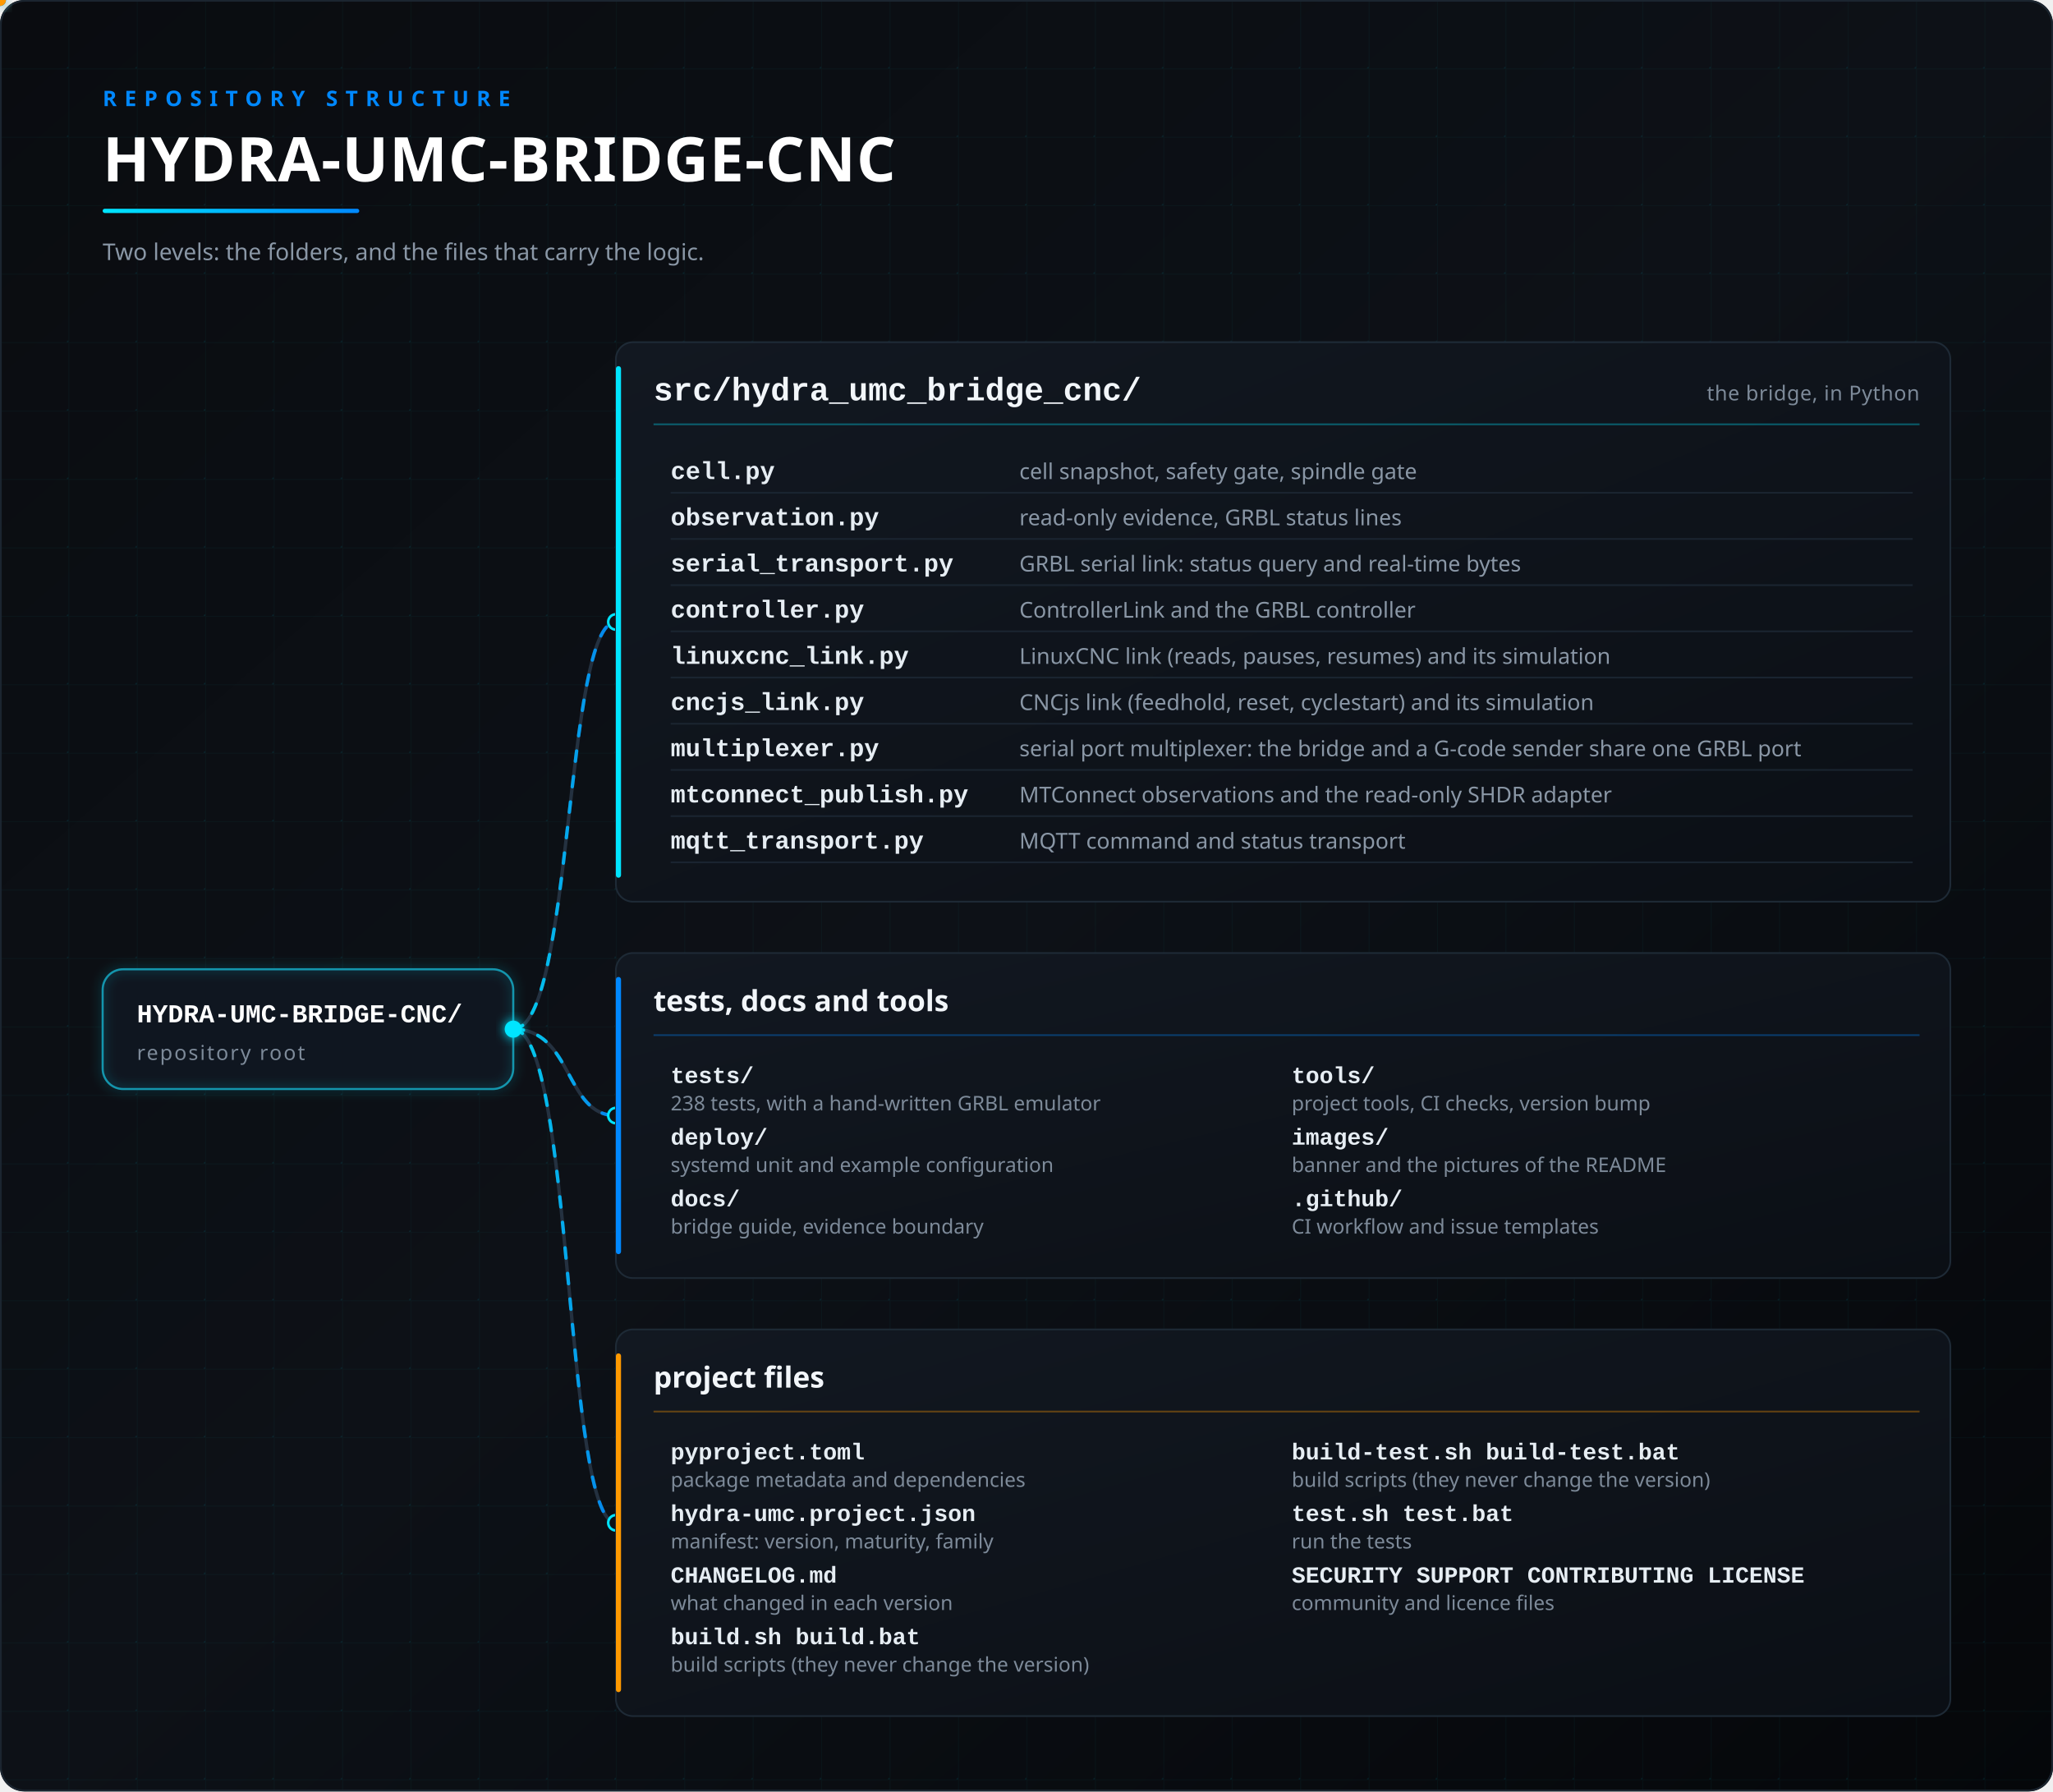
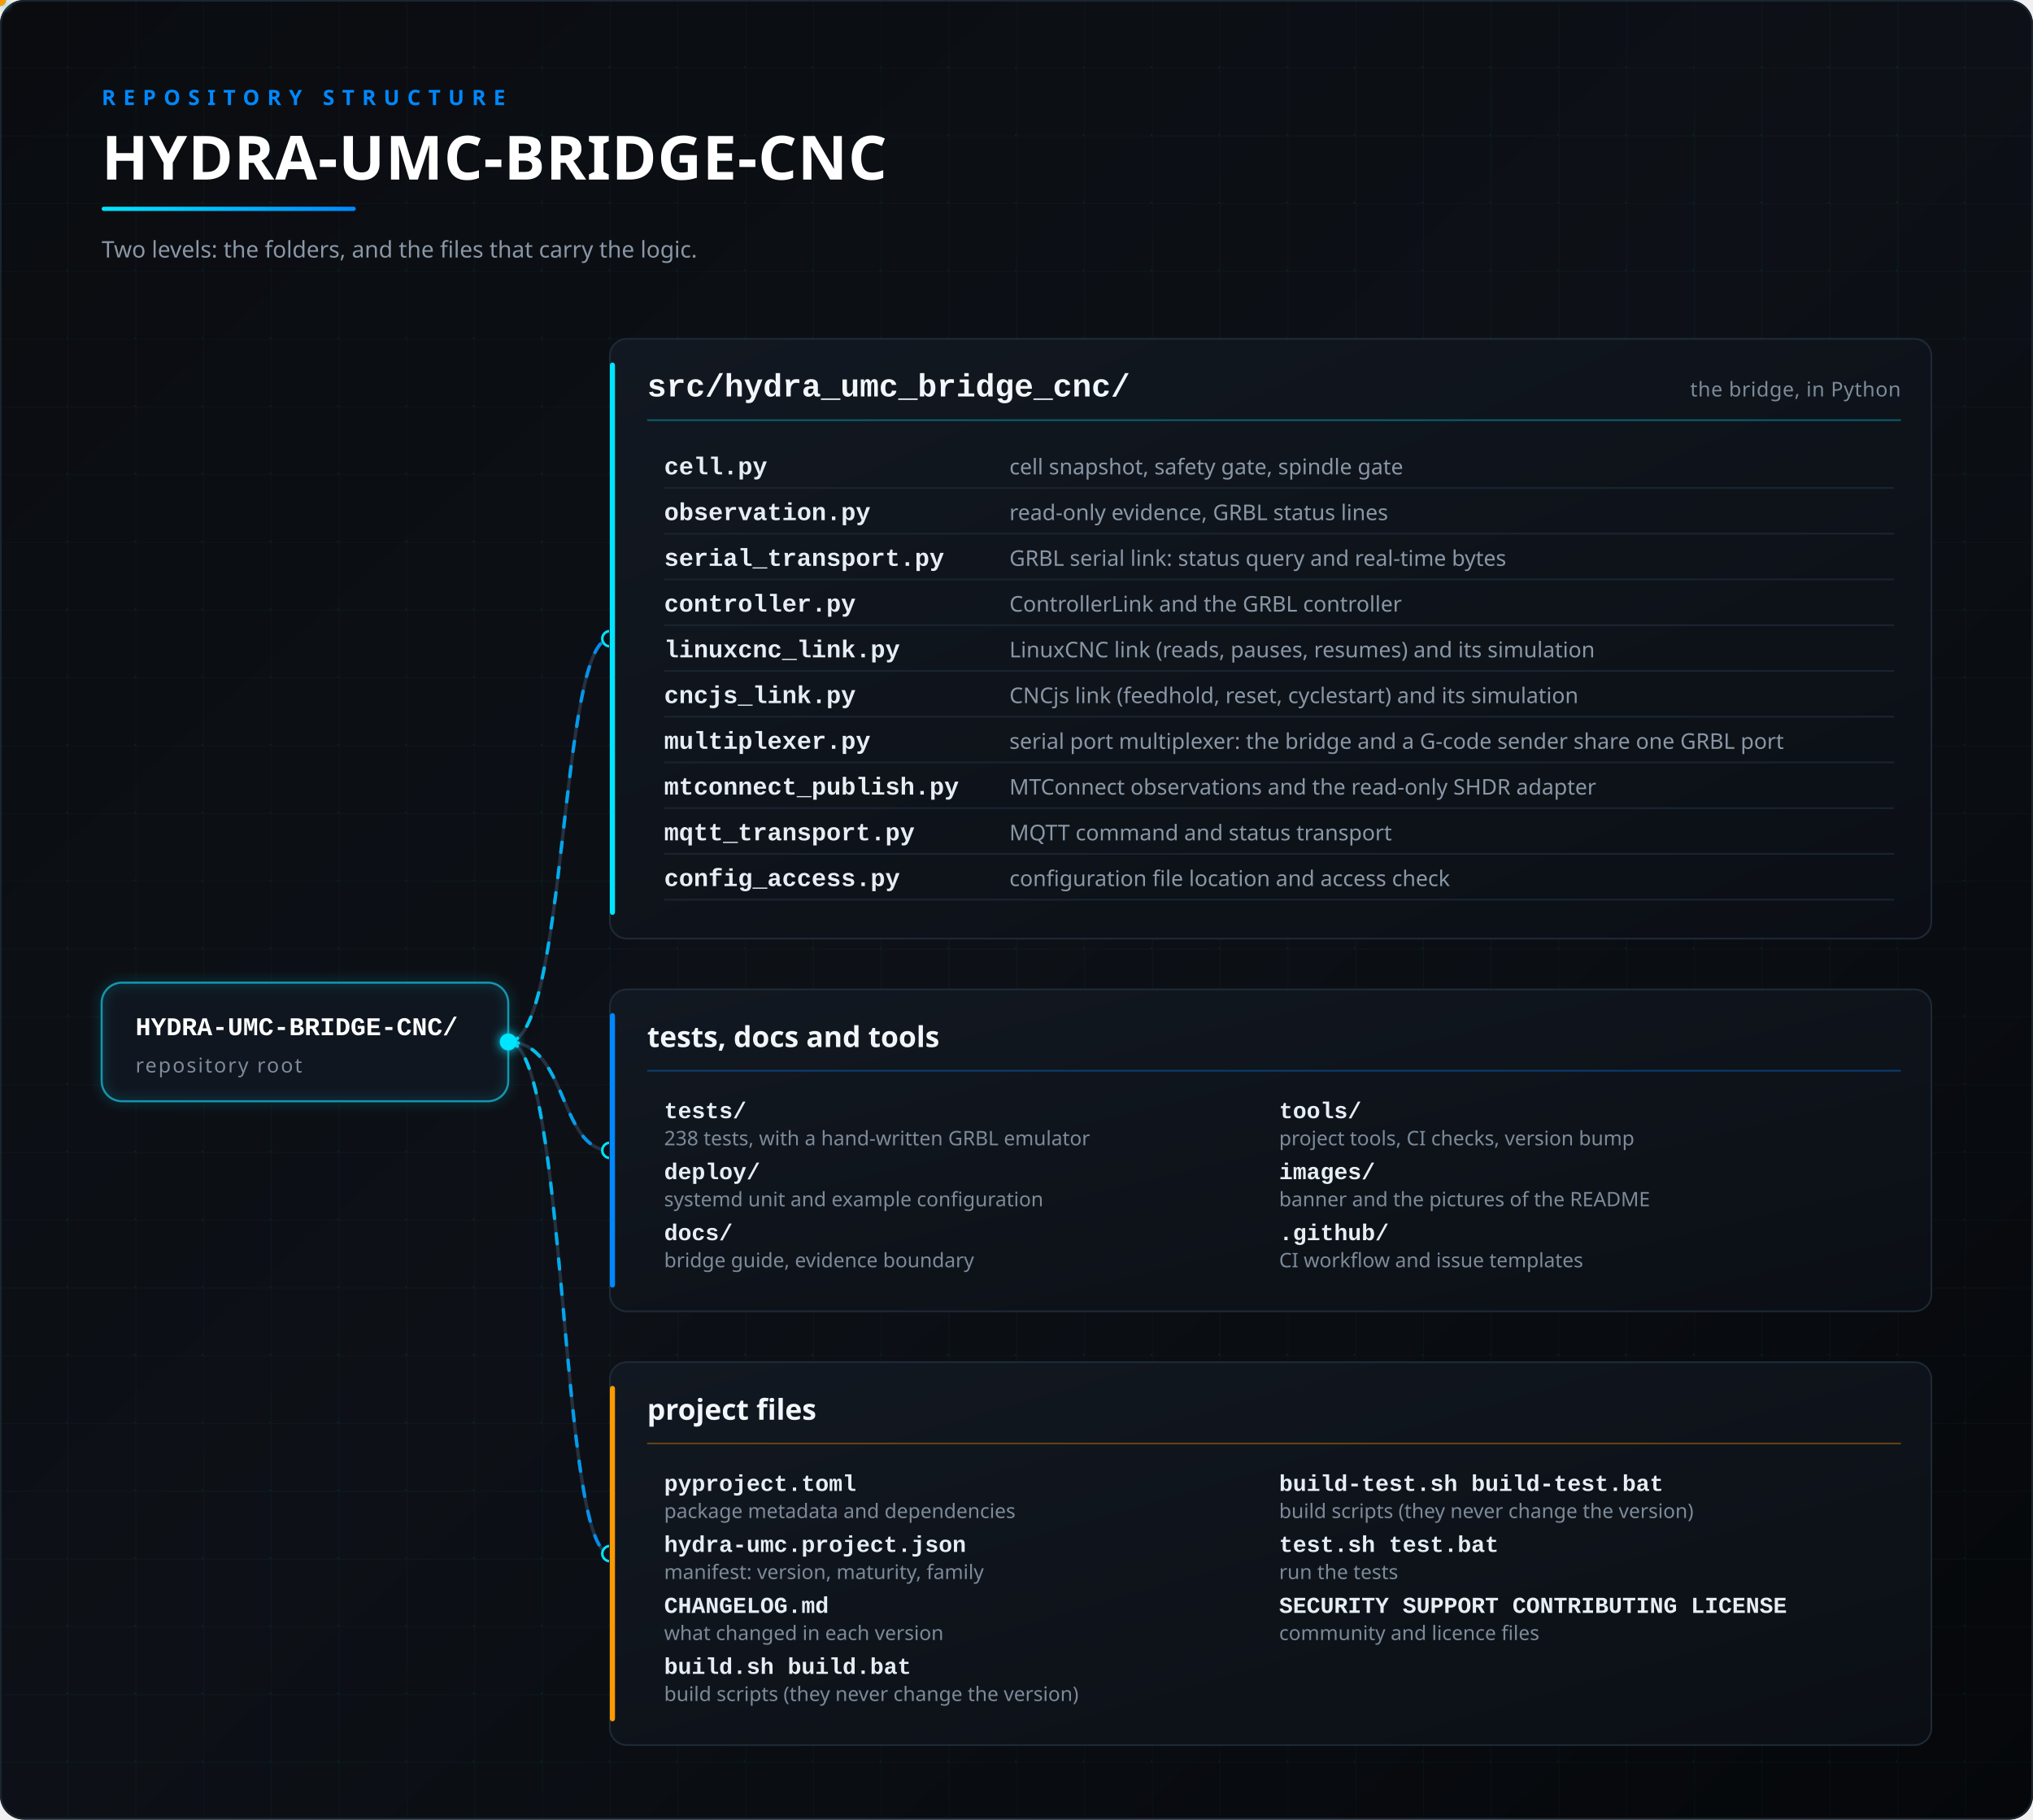
- <svg xmlns="http://www.w3.org/2000/svg" viewBox="0 0 1200 1047" width="100%" role="img" aria-labelledby="t d">
+ <svg xmlns="http://www.w3.org/2000/svg" viewBox="0 0 1200 1074" width="100%" role="img" aria-labelledby="t d">
  <defs>
    <linearGradient id="bg" x1="0" y1="0" x2="1" y2="1">
      <stop offset="0" stop-color="#0A0C10" />
      <stop offset="0.5" stop-color="#0D1117" />
      <stop offset="1" stop-color="#05070A" />
    </linearGradient>
    <linearGradient id="card" x1="0" y1="0" x2="1" y2="1">
      <stop offset="0" stop-color="#121821" />
      <stop offset="1" stop-color="#0B0F15" />
    </linearGradient>
    <linearGradient id="line" x1="0" y1="0" x2="1" y2="0">
      <stop offset="0" stop-color="#00E5FF" />
      <stop offset="1" stop-color="#0088FF" />
    </linearGradient>
    <filter id="glow" x="-50%" y="-50%" width="200%" height="200%">
      <feGaussianBlur stdDeviation="3" result="b" />
      <feMerge>
        <feMergeNode in="b" />
        <feMergeNode in="SourceGraphic" />
      </feMerge>
    </filter>
    <pattern id="grid" width="40" height="40" patternUnits="userSpaceOnUse">
      <path d="M40 0H0V40" fill="none" stroke="#00E5FF" stroke-opacity="0.035" />
      <circle cx="40" cy="40" r="1" fill="#00E5FF" fill-opacity="0.09" />
    </pattern>
  </defs>
-   <rect width="1200" height="1047" rx="14" fill="url(#bg)" />
-   <rect width="1200" height="1047" rx="14" fill="url(#grid)" />
-   <rect x="0.5" y="0.5" width="1199" height="1046" rx="14" fill="none" stroke="#1B2530" />
+   <rect width="1200" height="1074" rx="14" fill="url(#bg)" />
+   <rect width="1200" height="1074" rx="14" fill="url(#grid)" />
+   <rect x="0.5" y="0.5" width="1199" height="1073" rx="14" fill="none" stroke="#1B2530" />
  <text x="60" y="62" font-family="'Segoe UI','Noto Sans','Noto Sans CJK SC','Microsoft YaHei','Yu Gothic','Helvetica Neue',Helvetica,Arial,sans-serif" font-size="12.5" font-weight="600" fill="#0088FF" text-anchor="start" letter-spacing="4.5">REPOSITORY STRUCTURE</text>
  <text x="60" y="106" font-family="'Segoe UI','Noto Sans','Noto Sans CJK SC','Microsoft YaHei','Yu Gothic','Helvetica Neue',Helvetica,Arial,sans-serif" font-size="36" font-weight="700" fill="#FFFFFF" text-anchor="start" letter-spacing="0.5">HYDRA-UMC-BRIDGE-CNC</text>
  <rect x="60" y="122" width="150" height="2.5" rx="1.25" fill="url(#line)">
    <animate attributeName="width" values="40;150;150" keyTimes="0;0.4;1" dur="3s" repeatCount="indefinite" />
  </rect>
  <text x="60" y="152" font-family="'Segoe UI','Noto Sans','Noto Sans CJK SC','Microsoft YaHei','Yu Gothic','Helvetica Neue',Helvetica,Arial,sans-serif" font-size="13.5" font-weight="400" fill="#8A97A6" text-anchor="start">Two levels: the folders, and the files that carry the logic.</text>
-   <path id="c0" d="M300,601.5 C335,601.5 330,363.5 360,363.5" fill="none" stroke="#243140" stroke-width="2" />
-   <path d="M300,601.5 C335,601.5 330,363.5 360,363.5" fill="none" stroke="url(#line)" stroke-width="2" stroke-linecap="round" stroke-dasharray="6 9" opacity="0.9">
+   <path id="c0" d="M300,615 C335,615 330,377 360,377" fill="none" stroke="#243140" stroke-width="2" />
+   <path d="M300,615 C335,615 330,377 360,377" fill="none" stroke="url(#line)" stroke-width="2" stroke-linecap="round" stroke-dasharray="6 9" opacity="0.9">
    <animate attributeName="stroke-dashoffset" from="0" to="-30" dur="1.6s" repeatCount="indefinite" />
  </path>
-   <circle cx="360" cy="363.5" r="4.5" fill="#0D1117" stroke="#00E5FF" stroke-width="1.5" />
-   <path id="c1" d="M300,601.5 C335,601.5 330,652 360,652" fill="none" stroke="#243140" stroke-width="2" />
-   <path d="M300,601.5 C335,601.5 330,652 360,652" fill="none" stroke="url(#line)" stroke-width="2" stroke-linecap="round" stroke-dasharray="6 9" opacity="0.9">
+   <circle cx="360" cy="377" r="4.5" fill="#0D1117" stroke="#00E5FF" stroke-width="1.5" />
+   <path id="c1" d="M300,615 C335,615 330,679 360,679" fill="none" stroke="#243140" stroke-width="2" />
+   <path d="M300,615 C335,615 330,679 360,679" fill="none" stroke="url(#line)" stroke-width="2" stroke-linecap="round" stroke-dasharray="6 9" opacity="0.9">
    <animate attributeName="stroke-dashoffset" from="0" to="-30" dur="1.6s" repeatCount="indefinite" />
  </path>
-   <circle cx="360" cy="652" r="4.5" fill="#0D1117" stroke="#00E5FF" stroke-width="1.5" />
-   <path id="c2" d="M300,601.5 C335,601.5 330,890 360,890" fill="none" stroke="#243140" stroke-width="2" />
-   <path d="M300,601.5 C335,601.5 330,890 360,890" fill="none" stroke="url(#line)" stroke-width="2" stroke-linecap="round" stroke-dasharray="6 9" opacity="0.9">
+   <circle cx="360" cy="679" r="4.5" fill="#0D1117" stroke="#00E5FF" stroke-width="1.5" />
+   <path id="c2" d="M300,615 C335,615 330,917 360,917" fill="none" stroke="#243140" stroke-width="2" />
+   <path d="M300,615 C335,615 330,917 360,917" fill="none" stroke="url(#line)" stroke-width="2" stroke-linecap="round" stroke-dasharray="6 9" opacity="0.9">
    <animate attributeName="stroke-dashoffset" from="0" to="-30" dur="1.6s" repeatCount="indefinite" />
  </path>
-   <circle cx="360" cy="890" r="4.5" fill="#0D1117" stroke="#00E5FF" stroke-width="1.5" />
+   <circle cx="360" cy="917" r="4.5" fill="#0D1117" stroke="#00E5FF" stroke-width="1.5" />
  <circle r="3.5" fill="#00E5FF" filter="url(#glow)">
    <animateMotion dur="3.4s" repeatCount="indefinite">
      <mpath href="#c0" />
    </animateMotion>
  </circle>
  <circle r="3.5" fill="#0088FF" filter="url(#glow)">
    <animateMotion dur="4.2s" repeatCount="indefinite">
      <mpath href="#c1" />
    </animateMotion>
  </circle>
  <circle r="3.5" fill="#FF9900" filter="url(#glow)">
    <animateMotion dur="5.0s" repeatCount="indefinite">
      <mpath href="#c2" />
    </animateMotion>
  </circle>
-   <rect x="60" y="566.5" width="240" height="70" rx="12" fill="#0F1620" stroke="#2A3A4C" stroke-width="1.2" />
-   <rect x="60" y="566.5" width="240" height="70" rx="12" fill="none" stroke="#00E5FF" stroke-opacity="0.5" stroke-width="1.2" filter="url(#glow)">
+   <rect x="60" y="580" width="240" height="70" rx="12" fill="#0F1620" stroke="#2A3A4C" stroke-width="1.2" />
+   <rect x="60" y="580" width="240" height="70" rx="12" fill="none" stroke="#00E5FF" stroke-opacity="0.5" stroke-width="1.2" filter="url(#glow)">
    <animate attributeName="stroke-opacity" values="0.15;0.6;0.15" dur="3.6s" repeatCount="indefinite" />
  </rect>
-   <text x="80" y="597.5" font-family="'JetBrains Mono','Cascadia Code','SFMono-Regular',Consolas,'Liberation Mono',monospace" font-size="15.1" font-weight="700" fill="#FFFFFF" text-anchor="start">HYDRA-UMC-BRIDGE-CNC/</text>
-   <text x="80" y="619.5" font-family="'Segoe UI','Noto Sans','Noto Sans CJK SC','Microsoft YaHei','Yu Gothic','Helvetica Neue',Helvetica,Arial,sans-serif" font-size="12" font-weight="400" fill="#7D8A99" text-anchor="start" letter-spacing="1">repository root</text>
-   <circle cx="300" cy="601.5" r="5" fill="#00E5FF" filter="url(#glow)" />
-   <rect x="360" y="200" width="780" height="327" rx="10" fill="url(#card)" stroke="#1E2A36" stroke-width="1" />
-   <rect x="360" y="214" width="3" height="299" rx="1.5" fill="#00E5FF">
+   <text x="80" y="611" font-family="'JetBrains Mono','Cascadia Code','SFMono-Regular',Consolas,'Liberation Mono',monospace" font-size="15.1" font-weight="700" fill="#FFFFFF" text-anchor="start">HYDRA-UMC-BRIDGE-CNC/</text>
+   <text x="80" y="633" font-family="'Segoe UI','Noto Sans','Noto Sans CJK SC','Microsoft YaHei','Yu Gothic','Helvetica Neue',Helvetica,Arial,sans-serif" font-size="12" font-weight="400" fill="#7D8A99" text-anchor="start" letter-spacing="1">repository root</text>
+   <circle cx="300" cy="615" r="5" fill="#00E5FF" filter="url(#glow)" />
+   <rect x="360" y="200" width="780" height="354" rx="10" fill="url(#card)" stroke="#1E2A36" stroke-width="1" />
+   <rect x="360" y="214" width="3" height="326" rx="1.5" fill="#00E5FF">
    <animate attributeName="opacity" values="0.55;1;0.55" dur="4s" begin="0s" repeatCount="indefinite" />
  </rect>
  <text x="382" y="234" font-family="'JetBrains Mono','Cascadia Code','SFMono-Regular',Consolas,'Liberation Mono',monospace" font-size="19" font-weight="700" fill="#F2F6FA" text-anchor="start">src/hydra_umc_bridge_cnc/</text>
  <text x="1122" y="234" font-family="'Segoe UI','Noto Sans','Noto Sans CJK SC','Microsoft YaHei','Yu Gothic','Helvetica Neue',Helvetica,Arial,sans-serif" font-size="12" font-weight="400" fill="#7D8A99" text-anchor="end" letter-spacing="0.3">the bridge, in Python</text>
  <line x1="382" y1="248" x2="1122" y2="248" stroke="#00E5FF" stroke-opacity="0.35" stroke-width="1" />
  <text x="392" y="280" font-family="'JetBrains Mono','Cascadia Code','SFMono-Regular',Consolas,'Liberation Mono',monospace" font-size="14.5" font-weight="600" fill="#E6EDF3" text-anchor="start">cell.py</text>
  <text x="595.8" y="280" font-family="'Segoe UI','Noto Sans','Noto Sans CJK SC','Microsoft YaHei','Yu Gothic','Helvetica Neue',Helvetica,Arial,sans-serif" font-size="12.8" font-weight="400" fill="#8A97A6" text-anchor="start">cell snapshot, safety gate, spindle gate</text>
  <line x1="392" y1="288" x2="1118" y2="288" stroke="#1A2430" stroke-width="1" />
  <text x="392" y="307" font-family="'JetBrains Mono','Cascadia Code','SFMono-Regular',Consolas,'Liberation Mono',monospace" font-size="14.5" font-weight="600" fill="#E6EDF3" text-anchor="start">observation.py</text>
  <text x="595.8" y="307" font-family="'Segoe UI','Noto Sans','Noto Sans CJK SC','Microsoft YaHei','Yu Gothic','Helvetica Neue',Helvetica,Arial,sans-serif" font-size="12.8" font-weight="400" fill="#8A97A6" text-anchor="start">read-only evidence, GRBL status lines</text>
  <line x1="392" y1="315" x2="1118" y2="315" stroke="#1A2430" stroke-width="1" />
  <text x="392" y="334" font-family="'JetBrains Mono','Cascadia Code','SFMono-Regular',Consolas,'Liberation Mono',monospace" font-size="14.5" font-weight="600" fill="#E6EDF3" text-anchor="start">serial_transport.py</text>
  <text x="595.8" y="334" font-family="'Segoe UI','Noto Sans','Noto Sans CJK SC','Microsoft YaHei','Yu Gothic','Helvetica Neue',Helvetica,Arial,sans-serif" font-size="12.8" font-weight="400" fill="#8A97A6" text-anchor="start">GRBL serial link: status query and real-time bytes</text>
  <line x1="392" y1="342" x2="1118" y2="342" stroke="#1A2430" stroke-width="1" />
  <text x="392" y="361" font-family="'JetBrains Mono','Cascadia Code','SFMono-Regular',Consolas,'Liberation Mono',monospace" font-size="14.5" font-weight="600" fill="#E6EDF3" text-anchor="start">controller.py</text>
  <text x="595.8" y="361" font-family="'Segoe UI','Noto Sans','Noto Sans CJK SC','Microsoft YaHei','Yu Gothic','Helvetica Neue',Helvetica,Arial,sans-serif" font-size="12.8" font-weight="400" fill="#8A97A6" text-anchor="start">ControllerLink and the GRBL controller</text>
  <line x1="392" y1="369" x2="1118" y2="369" stroke="#1A2430" stroke-width="1" />
  <text x="392" y="388" font-family="'JetBrains Mono','Cascadia Code','SFMono-Regular',Consolas,'Liberation Mono',monospace" font-size="14.5" font-weight="600" fill="#E6EDF3" text-anchor="start">linuxcnc_link.py</text>
  <text x="595.8" y="388" font-family="'Segoe UI','Noto Sans','Noto Sans CJK SC','Microsoft YaHei','Yu Gothic','Helvetica Neue',Helvetica,Arial,sans-serif" font-size="12.8" font-weight="400" fill="#8A97A6" text-anchor="start">LinuxCNC link (reads, pauses, resumes) and its simulation</text>
  <line x1="392" y1="396" x2="1118" y2="396" stroke="#1A2430" stroke-width="1" />
  <text x="392" y="415" font-family="'JetBrains Mono','Cascadia Code','SFMono-Regular',Consolas,'Liberation Mono',monospace" font-size="14.5" font-weight="600" fill="#E6EDF3" text-anchor="start">cncjs_link.py</text>
  <text x="595.8" y="415" font-family="'Segoe UI','Noto Sans','Noto Sans CJK SC','Microsoft YaHei','Yu Gothic','Helvetica Neue',Helvetica,Arial,sans-serif" font-size="12.8" font-weight="400" fill="#8A97A6" text-anchor="start">CNCjs link (feedhold, reset, cyclestart) and its simulation</text>
  <line x1="392" y1="423" x2="1118" y2="423" stroke="#1A2430" stroke-width="1" />
  <text x="392" y="442" font-family="'JetBrains Mono','Cascadia Code','SFMono-Regular',Consolas,'Liberation Mono',monospace" font-size="14.5" font-weight="600" fill="#E6EDF3" text-anchor="start">multiplexer.py</text>
  <text x="595.8" y="442" font-family="'Segoe UI','Noto Sans','Noto Sans CJK SC','Microsoft YaHei','Yu Gothic','Helvetica Neue',Helvetica,Arial,sans-serif" font-size="12.8" font-weight="400" fill="#8A97A6" text-anchor="start">serial port multiplexer: the bridge and a G-code sender share one GRBL port</text>
  <line x1="392" y1="450" x2="1118" y2="450" stroke="#1A2430" stroke-width="1" />
  <text x="392" y="469" font-family="'JetBrains Mono','Cascadia Code','SFMono-Regular',Consolas,'Liberation Mono',monospace" font-size="14.5" font-weight="600" fill="#E6EDF3" text-anchor="start">mtconnect_publish.py</text>
  <text x="595.8" y="469" font-family="'Segoe UI','Noto Sans','Noto Sans CJK SC','Microsoft YaHei','Yu Gothic','Helvetica Neue',Helvetica,Arial,sans-serif" font-size="12.8" font-weight="400" fill="#8A97A6" text-anchor="start">MTConnect observations and the read-only SHDR adapter</text>
  <line x1="392" y1="477" x2="1118" y2="477" stroke="#1A2430" stroke-width="1" />
  <text x="392" y="496" font-family="'JetBrains Mono','Cascadia Code','SFMono-Regular',Consolas,'Liberation Mono',monospace" font-size="14.5" font-weight="600" fill="#E6EDF3" text-anchor="start">mqtt_transport.py</text>
  <text x="595.8" y="496" font-family="'Segoe UI','Noto Sans','Noto Sans CJK SC','Microsoft YaHei','Yu Gothic','Helvetica Neue',Helvetica,Arial,sans-serif" font-size="12.8" font-weight="400" fill="#8A97A6" text-anchor="start">MQTT command and status transport</text>
  <line x1="392" y1="504" x2="1118" y2="504" stroke="#1A2430" stroke-width="1" />
-   <rect x="360" y="557" width="780" height="190" rx="10" fill="url(#card)" stroke="#1E2A36" stroke-width="1" />
-   <rect x="360" y="571" width="3" height="162" rx="1.5" fill="#0088FF">
+   <text x="392" y="523" font-family="'JetBrains Mono','Cascadia Code','SFMono-Regular',Consolas,'Liberation Mono',monospace" font-size="14.5" font-weight="600" fill="#E6EDF3" text-anchor="start">config_access.py</text>
+   <text x="595.8" y="523" font-family="'Segoe UI','Noto Sans','Noto Sans CJK SC','Microsoft YaHei','Yu Gothic','Helvetica Neue',Helvetica,Arial,sans-serif" font-size="12.8" font-weight="400" fill="#8A97A6" text-anchor="start">configuration file location and access check</text>
+   <line x1="392" y1="531" x2="1118" y2="531" stroke="#1A2430" stroke-width="1" />
+   <rect x="360" y="584" width="780" height="190" rx="10" fill="url(#card)" stroke="#1E2A36" stroke-width="1" />
+   <rect x="360" y="598" width="3" height="162" rx="1.5" fill="#0088FF">
    <animate attributeName="opacity" values="0.55;1;0.55" dur="4s" begin="0.6s" repeatCount="indefinite" />
  </rect>
-   <text x="382" y="591" font-family="'Segoe UI','Noto Sans','Noto Sans CJK SC','Microsoft YaHei','Yu Gothic','Helvetica Neue',Helvetica,Arial,sans-serif" font-size="17" font-weight="700" fill="#F2F6FA" text-anchor="start">tests, docs and tools</text>
-   <line x1="382" y1="605" x2="1122" y2="605" stroke="#0088FF" stroke-opacity="0.35" stroke-width="1" />
-   <text x="392" y="633" font-family="'JetBrains Mono','Cascadia Code','SFMono-Regular',Consolas,'Liberation Mono',monospace" font-size="13.5" font-weight="600" fill="#E6EDF3" text-anchor="start">tests/</text>
-   <text x="392" y="649" font-family="'Segoe UI','Noto Sans','Noto Sans CJK SC','Microsoft YaHei','Yu Gothic','Helvetica Neue',Helvetica,Arial,sans-serif" font-size="11.8" font-weight="400" fill="#7D8A99" text-anchor="start">238 tests, with a hand-written GRBL emulator</text>
-   <text x="392" y="669" font-family="'JetBrains Mono','Cascadia Code','SFMono-Regular',Consolas,'Liberation Mono',monospace" font-size="13.5" font-weight="600" fill="#E6EDF3" text-anchor="start">deploy/</text>
-   <text x="392" y="685" font-family="'Segoe UI','Noto Sans','Noto Sans CJK SC','Microsoft YaHei','Yu Gothic','Helvetica Neue',Helvetica,Arial,sans-serif" font-size="11.8" font-weight="400" fill="#7D8A99" text-anchor="start">systemd unit and example configuration</text>
-   <text x="392" y="705" font-family="'JetBrains Mono','Cascadia Code','SFMono-Regular',Consolas,'Liberation Mono',monospace" font-size="13.5" font-weight="600" fill="#E6EDF3" text-anchor="start">docs/</text>
-   <text x="392" y="721" font-family="'Segoe UI','Noto Sans','Noto Sans CJK SC','Microsoft YaHei','Yu Gothic','Helvetica Neue',Helvetica,Arial,sans-serif" font-size="11.8" font-weight="400" fill="#7D8A99" text-anchor="start">bridge guide, evidence boundary</text>
-   <text x="755" y="633" font-family="'JetBrains Mono','Cascadia Code','SFMono-Regular',Consolas,'Liberation Mono',monospace" font-size="13.5" font-weight="600" fill="#E6EDF3" text-anchor="start">tools/</text>
-   <text x="755" y="649" font-family="'Segoe UI','Noto Sans','Noto Sans CJK SC','Microsoft YaHei','Yu Gothic','Helvetica Neue',Helvetica,Arial,sans-serif" font-size="11.8" font-weight="400" fill="#7D8A99" text-anchor="start">project tools, CI checks, version bump</text>
-   <text x="755" y="669" font-family="'JetBrains Mono','Cascadia Code','SFMono-Regular',Consolas,'Liberation Mono',monospace" font-size="13.5" font-weight="600" fill="#E6EDF3" text-anchor="start">images/</text>
-   <text x="755" y="685" font-family="'Segoe UI','Noto Sans','Noto Sans CJK SC','Microsoft YaHei','Yu Gothic','Helvetica Neue',Helvetica,Arial,sans-serif" font-size="11.8" font-weight="400" fill="#7D8A99" text-anchor="start">banner and the pictures of the README</text>
-   <text x="755" y="705" font-family="'JetBrains Mono','Cascadia Code','SFMono-Regular',Consolas,'Liberation Mono',monospace" font-size="13.5" font-weight="600" fill="#E6EDF3" text-anchor="start">.github/</text>
-   <text x="755" y="721" font-family="'Segoe UI','Noto Sans','Noto Sans CJK SC','Microsoft YaHei','Yu Gothic','Helvetica Neue',Helvetica,Arial,sans-serif" font-size="11.8" font-weight="400" fill="#7D8A99" text-anchor="start">CI workflow and issue templates</text>
-   <rect x="360" y="777" width="780" height="226" rx="10" fill="url(#card)" stroke="#1E2A36" stroke-width="1" />
-   <rect x="360" y="791" width="3" height="198" rx="1.5" fill="#FF9900">
+   <text x="382" y="618" font-family="'Segoe UI','Noto Sans','Noto Sans CJK SC','Microsoft YaHei','Yu Gothic','Helvetica Neue',Helvetica,Arial,sans-serif" font-size="17" font-weight="700" fill="#F2F6FA" text-anchor="start">tests, docs and tools</text>
+   <line x1="382" y1="632" x2="1122" y2="632" stroke="#0088FF" stroke-opacity="0.35" stroke-width="1" />
+   <text x="392" y="660" font-family="'JetBrains Mono','Cascadia Code','SFMono-Regular',Consolas,'Liberation Mono',monospace" font-size="13.5" font-weight="600" fill="#E6EDF3" text-anchor="start">tests/</text>
+   <text x="392" y="676" font-family="'Segoe UI','Noto Sans','Noto Sans CJK SC','Microsoft YaHei','Yu Gothic','Helvetica Neue',Helvetica,Arial,sans-serif" font-size="11.8" font-weight="400" fill="#7D8A99" text-anchor="start">238 tests, with a hand-written GRBL emulator</text>
+   <text x="392" y="696" font-family="'JetBrains Mono','Cascadia Code','SFMono-Regular',Consolas,'Liberation Mono',monospace" font-size="13.5" font-weight="600" fill="#E6EDF3" text-anchor="start">deploy/</text>
+   <text x="392" y="712" font-family="'Segoe UI','Noto Sans','Noto Sans CJK SC','Microsoft YaHei','Yu Gothic','Helvetica Neue',Helvetica,Arial,sans-serif" font-size="11.8" font-weight="400" fill="#7D8A99" text-anchor="start">systemd unit and example configuration</text>
+   <text x="392" y="732" font-family="'JetBrains Mono','Cascadia Code','SFMono-Regular',Consolas,'Liberation Mono',monospace" font-size="13.5" font-weight="600" fill="#E6EDF3" text-anchor="start">docs/</text>
+   <text x="392" y="748" font-family="'Segoe UI','Noto Sans','Noto Sans CJK SC','Microsoft YaHei','Yu Gothic','Helvetica Neue',Helvetica,Arial,sans-serif" font-size="11.8" font-weight="400" fill="#7D8A99" text-anchor="start">bridge guide, evidence boundary</text>
+   <text x="755" y="660" font-family="'JetBrains Mono','Cascadia Code','SFMono-Regular',Consolas,'Liberation Mono',monospace" font-size="13.5" font-weight="600" fill="#E6EDF3" text-anchor="start">tools/</text>
+   <text x="755" y="676" font-family="'Segoe UI','Noto Sans','Noto Sans CJK SC','Microsoft YaHei','Yu Gothic','Helvetica Neue',Helvetica,Arial,sans-serif" font-size="11.8" font-weight="400" fill="#7D8A99" text-anchor="start">project tools, CI checks, version bump</text>
+   <text x="755" y="696" font-family="'JetBrains Mono','Cascadia Code','SFMono-Regular',Consolas,'Liberation Mono',monospace" font-size="13.5" font-weight="600" fill="#E6EDF3" text-anchor="start">images/</text>
+   <text x="755" y="712" font-family="'Segoe UI','Noto Sans','Noto Sans CJK SC','Microsoft YaHei','Yu Gothic','Helvetica Neue',Helvetica,Arial,sans-serif" font-size="11.8" font-weight="400" fill="#7D8A99" text-anchor="start">banner and the pictures of the README</text>
+   <text x="755" y="732" font-family="'JetBrains Mono','Cascadia Code','SFMono-Regular',Consolas,'Liberation Mono',monospace" font-size="13.5" font-weight="600" fill="#E6EDF3" text-anchor="start">.github/</text>
+   <text x="755" y="748" font-family="'Segoe UI','Noto Sans','Noto Sans CJK SC','Microsoft YaHei','Yu Gothic','Helvetica Neue',Helvetica,Arial,sans-serif" font-size="11.8" font-weight="400" fill="#7D8A99" text-anchor="start">CI workflow and issue templates</text>
+   <rect x="360" y="804" width="780" height="226" rx="10" fill="url(#card)" stroke="#1E2A36" stroke-width="1" />
+   <rect x="360" y="818" width="3" height="198" rx="1.5" fill="#FF9900">
    <animate attributeName="opacity" values="0.55;1;0.55" dur="4s" begin="1.2s" repeatCount="indefinite" />
  </rect>
-   <text x="382" y="811" font-family="'Segoe UI','Noto Sans','Noto Sans CJK SC','Microsoft YaHei','Yu Gothic','Helvetica Neue',Helvetica,Arial,sans-serif" font-size="17" font-weight="700" fill="#F2F6FA" text-anchor="start">project files</text>
-   <line x1="382" y1="825" x2="1122" y2="825" stroke="#FF9900" stroke-opacity="0.35" stroke-width="1" />
-   <text x="392" y="853" font-family="'JetBrains Mono','Cascadia Code','SFMono-Regular',Consolas,'Liberation Mono',monospace" font-size="13.5" font-weight="600" fill="#E6EDF3" text-anchor="start">pyproject.toml</text>
-   <text x="392" y="869" font-family="'Segoe UI','Noto Sans','Noto Sans CJK SC','Microsoft YaHei','Yu Gothic','Helvetica Neue',Helvetica,Arial,sans-serif" font-size="11.8" font-weight="400" fill="#7D8A99" text-anchor="start">package metadata and dependencies</text>
-   <text x="392" y="889" font-family="'JetBrains Mono','Cascadia Code','SFMono-Regular',Consolas,'Liberation Mono',monospace" font-size="13.5" font-weight="600" fill="#E6EDF3" text-anchor="start">hydra-umc.project.json</text>
-   <text x="392" y="905" font-family="'Segoe UI','Noto Sans','Noto Sans CJK SC','Microsoft YaHei','Yu Gothic','Helvetica Neue',Helvetica,Arial,sans-serif" font-size="11.8" font-weight="400" fill="#7D8A99" text-anchor="start">manifest: version, maturity, family</text>
-   <text x="392" y="925" font-family="'JetBrains Mono','Cascadia Code','SFMono-Regular',Consolas,'Liberation Mono',monospace" font-size="13.5" font-weight="600" fill="#E6EDF3" text-anchor="start">CHANGELOG.md</text>
-   <text x="392" y="941" font-family="'Segoe UI','Noto Sans','Noto Sans CJK SC','Microsoft YaHei','Yu Gothic','Helvetica Neue',Helvetica,Arial,sans-serif" font-size="11.8" font-weight="400" fill="#7D8A99" text-anchor="start">what changed in each version</text>
-   <text x="392" y="961" font-family="'JetBrains Mono','Cascadia Code','SFMono-Regular',Consolas,'Liberation Mono',monospace" font-size="13.5" font-weight="600" fill="#E6EDF3" text-anchor="start">build.sh  build.bat</text>
-   <text x="392" y="977" font-family="'Segoe UI','Noto Sans','Noto Sans CJK SC','Microsoft YaHei','Yu Gothic','Helvetica Neue',Helvetica,Arial,sans-serif" font-size="11.8" font-weight="400" fill="#7D8A99" text-anchor="start">build scripts (they never change the version)</text>
-   <text x="755" y="853" font-family="'JetBrains Mono','Cascadia Code','SFMono-Regular',Consolas,'Liberation Mono',monospace" font-size="13.5" font-weight="600" fill="#E6EDF3" text-anchor="start">build-test.sh  build-test.bat</text>
-   <text x="755" y="869" font-family="'Segoe UI','Noto Sans','Noto Sans CJK SC','Microsoft YaHei','Yu Gothic','Helvetica Neue',Helvetica,Arial,sans-serif" font-size="11.8" font-weight="400" fill="#7D8A99" text-anchor="start">build scripts (they never change the version)</text>
-   <text x="755" y="889" font-family="'JetBrains Mono','Cascadia Code','SFMono-Regular',Consolas,'Liberation Mono',monospace" font-size="13.5" font-weight="600" fill="#E6EDF3" text-anchor="start">test.sh  test.bat</text>
-   <text x="755" y="905" font-family="'Segoe UI','Noto Sans','Noto Sans CJK SC','Microsoft YaHei','Yu Gothic','Helvetica Neue',Helvetica,Arial,sans-serif" font-size="11.8" font-weight="400" fill="#7D8A99" text-anchor="start">run the tests</text>
-   <text x="755" y="925" font-family="'JetBrains Mono','Cascadia Code','SFMono-Regular',Consolas,'Liberation Mono',monospace" font-size="13.5" font-weight="600" fill="#E6EDF3" text-anchor="start">SECURITY  SUPPORT  CONTRIBUTING  LICENSE</text>
-   <text x="755" y="941" font-family="'Segoe UI','Noto Sans','Noto Sans CJK SC','Microsoft YaHei','Yu Gothic','Helvetica Neue',Helvetica,Arial,sans-serif" font-size="11.8" font-weight="400" fill="#7D8A99" text-anchor="start">community and licence files</text>
+   <text x="382" y="838" font-family="'Segoe UI','Noto Sans','Noto Sans CJK SC','Microsoft YaHei','Yu Gothic','Helvetica Neue',Helvetica,Arial,sans-serif" font-size="17" font-weight="700" fill="#F2F6FA" text-anchor="start">project files</text>
+   <line x1="382" y1="852" x2="1122" y2="852" stroke="#FF9900" stroke-opacity="0.35" stroke-width="1" />
+   <text x="392" y="880" font-family="'JetBrains Mono','Cascadia Code','SFMono-Regular',Consolas,'Liberation Mono',monospace" font-size="13.5" font-weight="600" fill="#E6EDF3" text-anchor="start">pyproject.toml</text>
+   <text x="392" y="896" font-family="'Segoe UI','Noto Sans','Noto Sans CJK SC','Microsoft YaHei','Yu Gothic','Helvetica Neue',Helvetica,Arial,sans-serif" font-size="11.8" font-weight="400" fill="#7D8A99" text-anchor="start">package metadata and dependencies</text>
+   <text x="392" y="916" font-family="'JetBrains Mono','Cascadia Code','SFMono-Regular',Consolas,'Liberation Mono',monospace" font-size="13.5" font-weight="600" fill="#E6EDF3" text-anchor="start">hydra-umc.project.json</text>
+   <text x="392" y="932" font-family="'Segoe UI','Noto Sans','Noto Sans CJK SC','Microsoft YaHei','Yu Gothic','Helvetica Neue',Helvetica,Arial,sans-serif" font-size="11.8" font-weight="400" fill="#7D8A99" text-anchor="start">manifest: version, maturity, family</text>
+   <text x="392" y="952" font-family="'JetBrains Mono','Cascadia Code','SFMono-Regular',Consolas,'Liberation Mono',monospace" font-size="13.5" font-weight="600" fill="#E6EDF3" text-anchor="start">CHANGELOG.md</text>
+   <text x="392" y="968" font-family="'Segoe UI','Noto Sans','Noto Sans CJK SC','Microsoft YaHei','Yu Gothic','Helvetica Neue',Helvetica,Arial,sans-serif" font-size="11.8" font-weight="400" fill="#7D8A99" text-anchor="start">what changed in each version</text>
+   <text x="392" y="988" font-family="'JetBrains Mono','Cascadia Code','SFMono-Regular',Consolas,'Liberation Mono',monospace" font-size="13.5" font-weight="600" fill="#E6EDF3" text-anchor="start">build.sh  build.bat</text>
+   <text x="392" y="1004" font-family="'Segoe UI','Noto Sans','Noto Sans CJK SC','Microsoft YaHei','Yu Gothic','Helvetica Neue',Helvetica,Arial,sans-serif" font-size="11.8" font-weight="400" fill="#7D8A99" text-anchor="start">build scripts (they never change the version)</text>
+   <text x="755" y="880" font-family="'JetBrains Mono','Cascadia Code','SFMono-Regular',Consolas,'Liberation Mono',monospace" font-size="13.5" font-weight="600" fill="#E6EDF3" text-anchor="start">build-test.sh  build-test.bat</text>
+   <text x="755" y="896" font-family="'Segoe UI','Noto Sans','Noto Sans CJK SC','Microsoft YaHei','Yu Gothic','Helvetica Neue',Helvetica,Arial,sans-serif" font-size="11.8" font-weight="400" fill="#7D8A99" text-anchor="start">build scripts (they never change the version)</text>
+   <text x="755" y="916" font-family="'JetBrains Mono','Cascadia Code','SFMono-Regular',Consolas,'Liberation Mono',monospace" font-size="13.5" font-weight="600" fill="#E6EDF3" text-anchor="start">test.sh  test.bat</text>
+   <text x="755" y="932" font-family="'Segoe UI','Noto Sans','Noto Sans CJK SC','Microsoft YaHei','Yu Gothic','Helvetica Neue',Helvetica,Arial,sans-serif" font-size="11.8" font-weight="400" fill="#7D8A99" text-anchor="start">run the tests</text>
+   <text x="755" y="952" font-family="'JetBrains Mono','Cascadia Code','SFMono-Regular',Consolas,'Liberation Mono',monospace" font-size="13.5" font-weight="600" fill="#E6EDF3" text-anchor="start">SECURITY  SUPPORT  CONTRIBUTING  LICENSE</text>
+   <text x="755" y="968" font-family="'Segoe UI','Noto Sans','Noto Sans CJK SC','Microsoft YaHei','Yu Gothic','Helvetica Neue',Helvetica,Arial,sans-serif" font-size="11.8" font-weight="400" fill="#7D8A99" text-anchor="start">community and licence files</text>
</svg>
